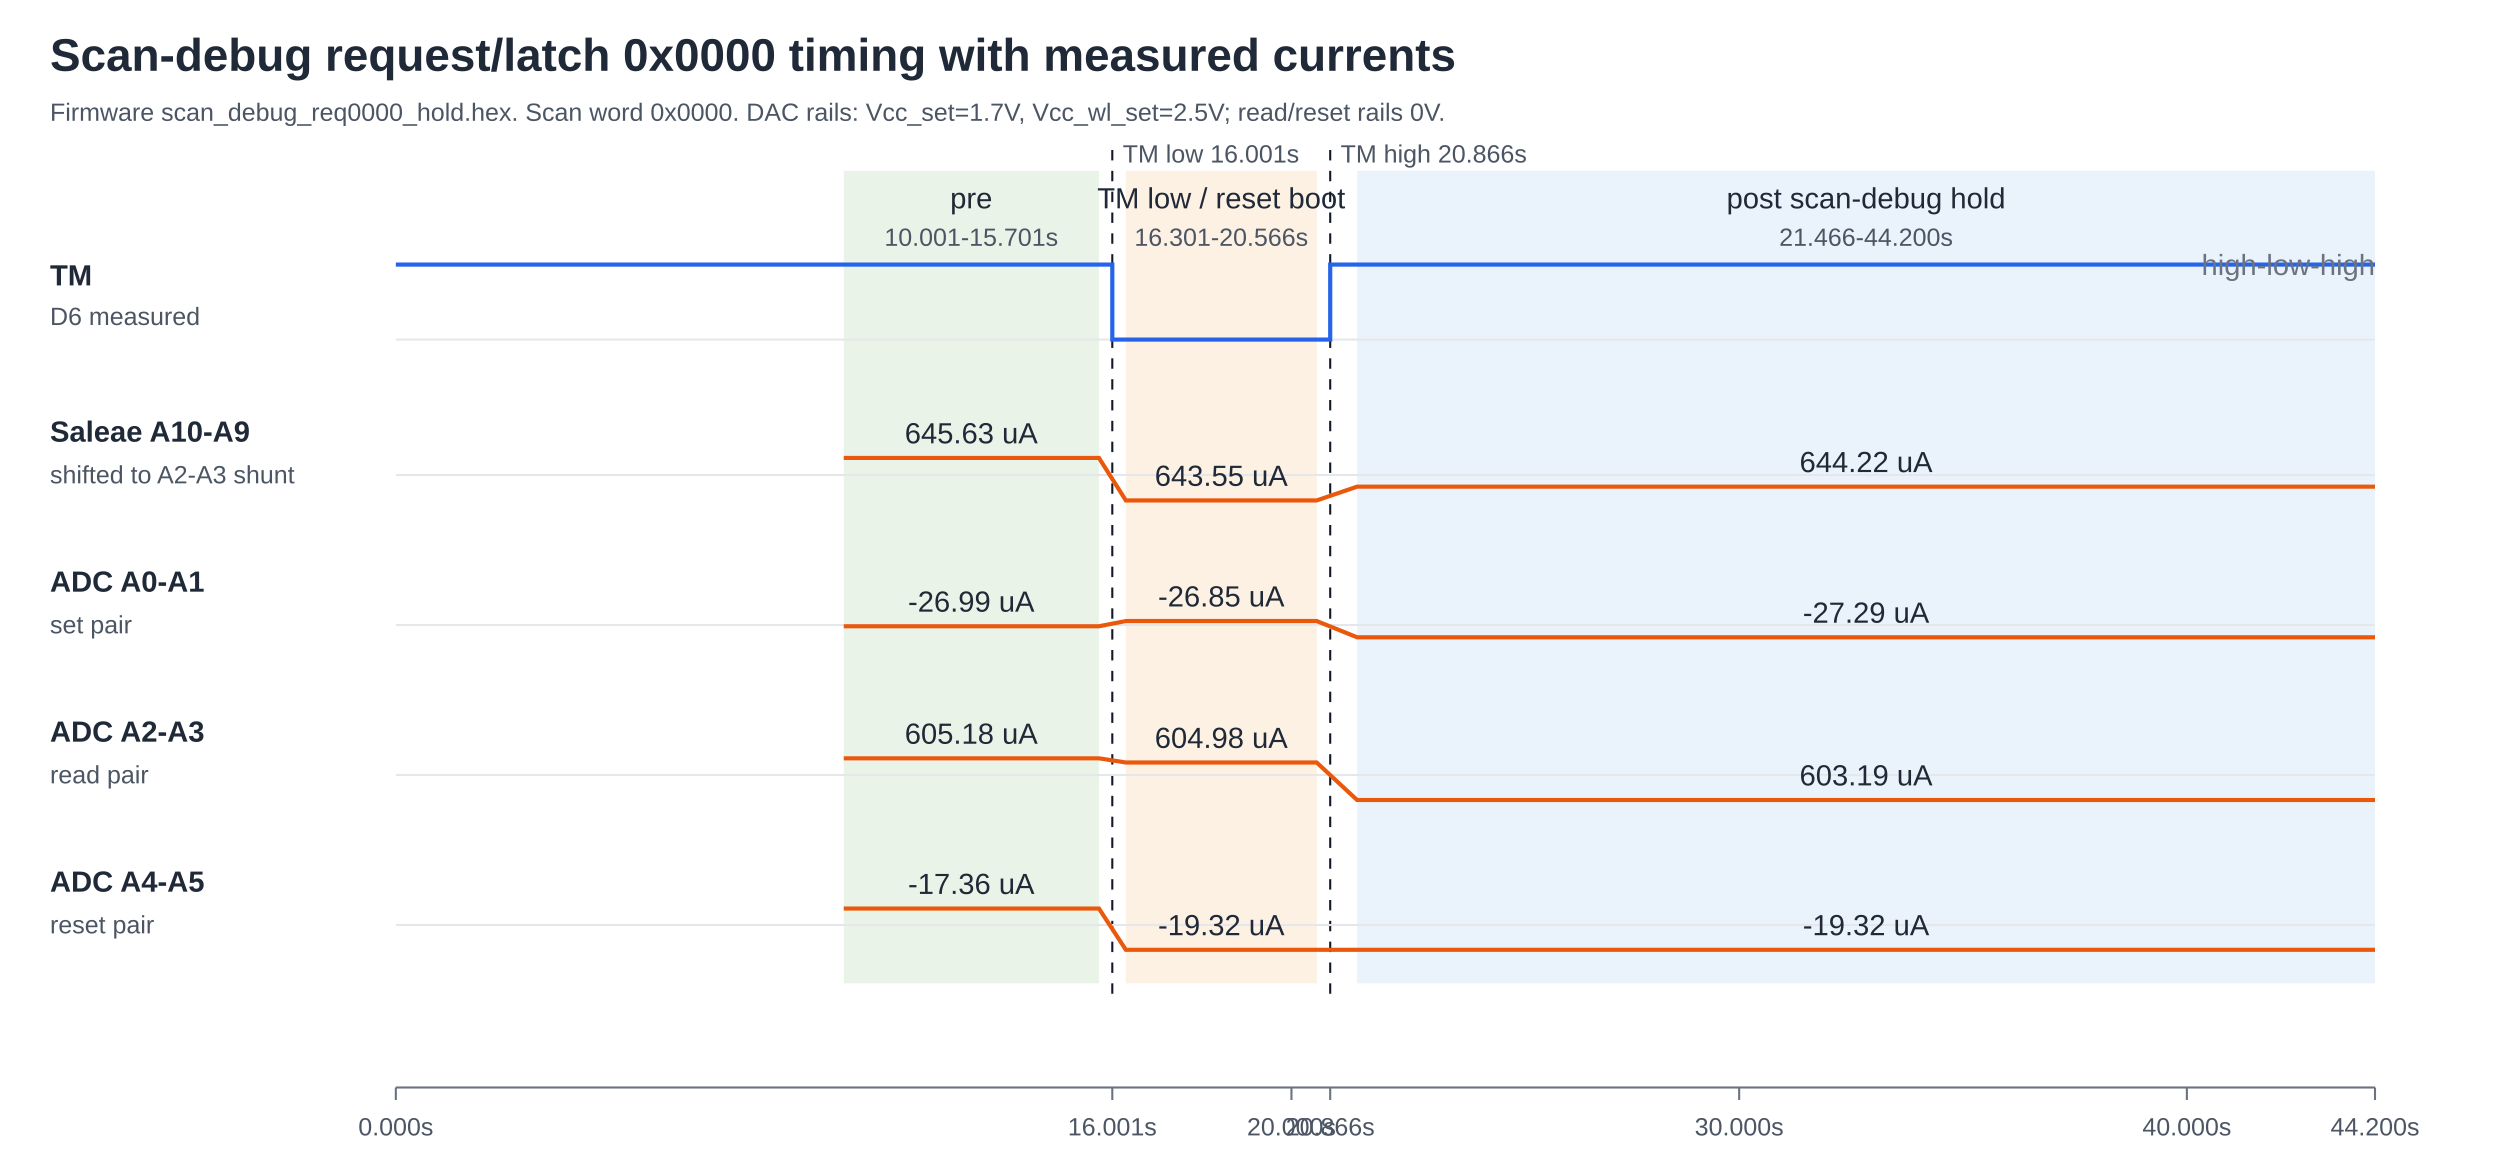
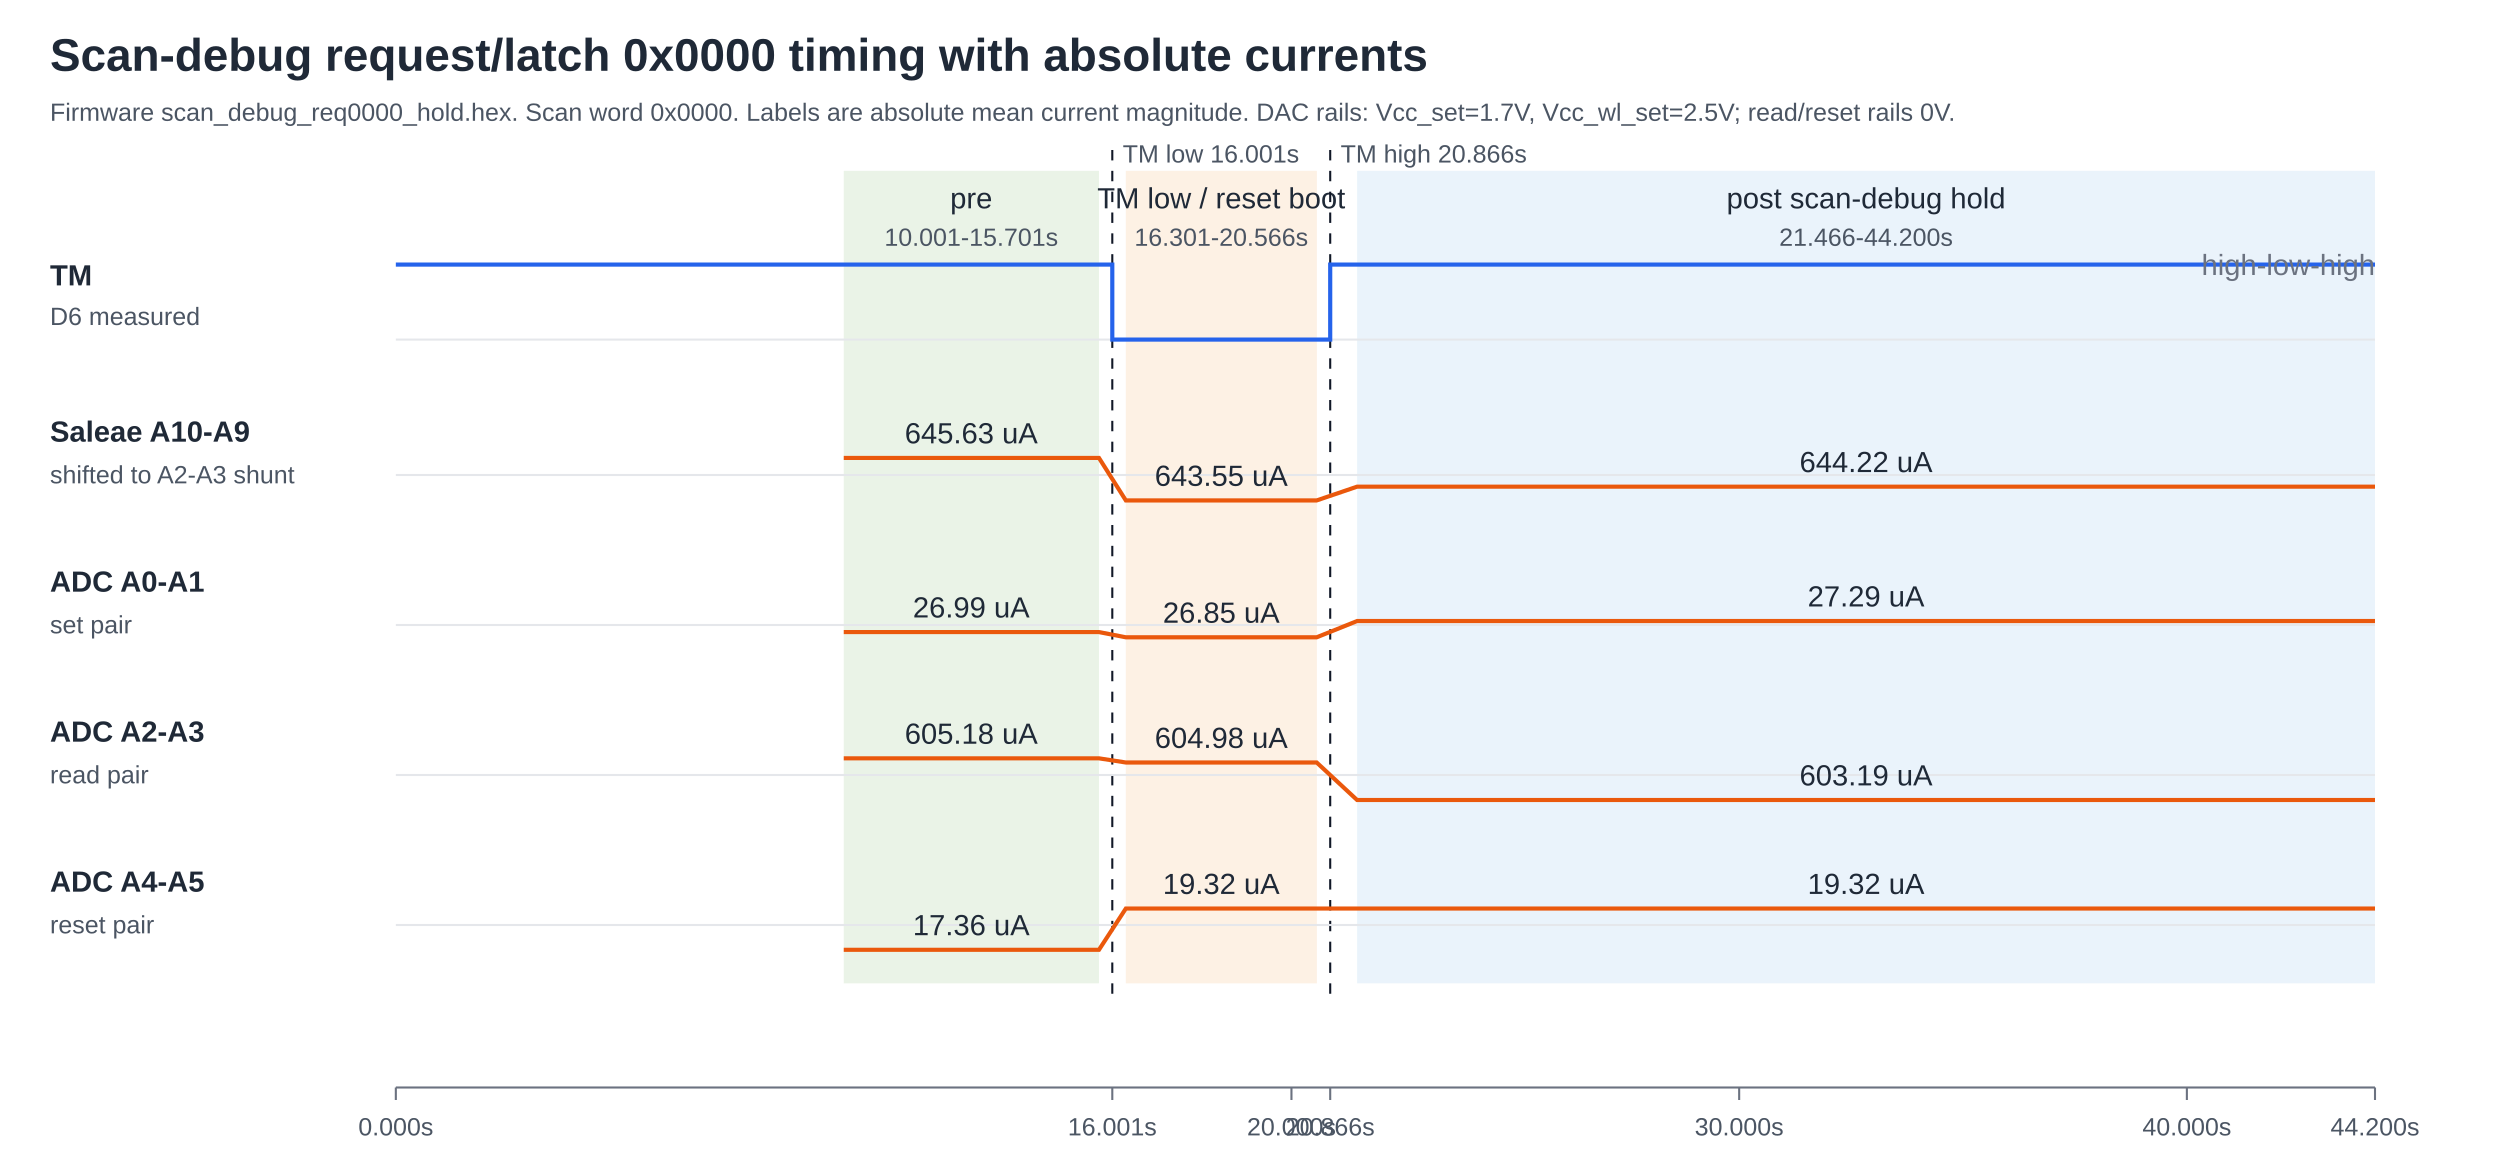
- <svg xmlns="http://www.w3.org/2000/svg" width="1200" height="560" viewBox="0 0 1200 560" role="img" aria-label="Scan-debug request/latch 0x0000 timing with measured currents">
+ <svg xmlns="http://www.w3.org/2000/svg" width="1200" height="560" viewBox="0 0 1200 560" role="img" aria-label="Scan-debug request/latch 0x0000 timing with absolute currents">
  <style>text{font-family:Arial,Helvetica,sans-serif;font-size:14px;fill:#1f2937}.title{font-size:22px;font-weight:700}.small{font-size:12px;fill:#4b5563}.muted{fill:#6b7280}.axis{stroke:#6b7280;stroke-width:1}.edge{stroke:#111827;stroke-dasharray:5 5;stroke-width:1}.lane{stroke:#e5e7eb;stroke-width:1}.tm{fill:none;stroke:#2563eb;stroke-width:2}.cur{fill:none;stroke:#ea580c;stroke-width:2}.phase{opacity:.55}</style>
-   <text x="24" y="34" class="title">Scan-debug request/latch 0x0000 timing with measured currents</text>
-   <text x="24" y="58" class="small">Firmware scan_debug_req0000_hold.hex. Scan word 0x0000. DAC rails: Vcc_set=1.7V, Vcc_wl_set=2.5V; read/reset rails 0V.</text>
+   <text x="24" y="34" class="title">Scan-debug request/latch 0x0000 timing with absolute currents</text>
+   <text x="24" y="58" class="small">Firmware scan_debug_req0000_hold.hex. Scan word 0x0000. Labels are absolute mean current magnitude. DAC rails: Vcc_set=1.7V, Vcc_wl_set=2.5V; read/reset rails 0V.</text>
  <rect class="phase" x="405.0" y="82" width="122.5" height="390" fill="#d9ead3" />
  <text x="466.2" y="100" text-anchor="middle">pre</text>
  <text x="466.2" y="118" text-anchor="middle" class="small">10.001-15.701s</text>
  <rect class="phase" x="540.4" y="82" width="91.7" height="390" fill="#fce5cd" />
  <text x="586.2" y="100" text-anchor="middle">TM low / reset boot</text>
  <text x="586.2" y="118" text-anchor="middle" class="small">16.301-20.566s</text>
  <rect class="phase" x="651.4" y="82" width="488.6" height="390" fill="#d9eaf7" />
  <text x="895.7" y="100" text-anchor="middle">post scan-debug hold</text>
  <text x="895.7" y="118" text-anchor="middle" class="small">21.466-44.200s</text>
  <line class="edge" x1="533.9" y1="72" x2="533.9" y2="482" />
  <text x="538.9" y="78" class="small">TM low 16.001s</text>
  <line class="edge" x1="638.5" y1="72" x2="638.5" y2="482" />
  <text x="643.5" y="78" class="small">TM high 20.866s</text>
  <text x="24" y="137" font-weight="700">TM</text>
  <text x="24" y="156" class="small">D6 measured</text>
  <line class="lane" x1="190" y1="163" x2="1140" y2="163" />
  <polyline class="tm" points="190.0,127 533.9,127 533.9,163 638.5,163 638.5,127 1140.0,127" />
  <text x="1140" y="132" text-anchor="end" class="muted">high-low-high</text>
  <text x="24" y="212" font-weight="700">Saleae A10-A9</text>
  <text x="24" y="232" class="small">shifted to A2-A3 shunt</text>
  <line class="lane" x1="190" y1="228" x2="1140" y2="228" />
  <polyline class="cur" points="405.0,219.8 527.5,219.8 540.4,240.2 632.0,240.2 651.4,233.6 1140.0,233.6" />
  <text x="466.2" y="212.8" text-anchor="middle">645.63 uA</text>
  <text x="586.2" y="233.2" text-anchor="middle">643.55 uA</text>
  <text x="895.7" y="226.6" text-anchor="middle">644.22 uA</text>
  <text x="24" y="284" font-weight="700">ADC A0-A1</text>
  <text x="24" y="304" class="small">set pair</text>
  <line class="lane" x1="190" y1="300" x2="1140" y2="300" />
-   <polyline class="cur" points="405.0,300.6 527.5,300.6 540.4,298.1 632.0,298.1 651.4,305.9 1140.0,305.9" />
-   <text x="466.2" y="293.6" text-anchor="middle">-26.99 uA</text>
-   <text x="586.2" y="291.1" text-anchor="middle">-26.85 uA</text>
-   <text x="895.7" y="298.9" text-anchor="middle">-27.29 uA</text>
+   <polyline class="cur" points="405.0,303.4 527.5,303.4 540.4,305.9 632.0,305.9 651.4,298.1 1140.0,298.1" />
+   <text x="466.2" y="296.4" text-anchor="middle">26.99 uA</text>
+   <text x="586.2" y="298.9" text-anchor="middle">26.85 uA</text>
+   <text x="895.7" y="291.1" text-anchor="middle">27.29 uA</text>
  <text x="24" y="356" font-weight="700">ADC A2-A3</text>
  <text x="24" y="376" class="small">read pair</text>
  <line class="lane" x1="190" y1="372" x2="1140" y2="372" />
  <polyline class="cur" points="405.0,364.0 527.5,364.0 540.4,366.0 632.0,366.0 651.4,384.0 1140.0,384.0" />
  <text x="466.2" y="357.0" text-anchor="middle">605.18 uA</text>
  <text x="586.2" y="359.0" text-anchor="middle">604.98 uA</text>
  <text x="895.7" y="377.0" text-anchor="middle">603.19 uA</text>
  <text x="24" y="428" font-weight="700">ADC A4-A5</text>
  <text x="24" y="448" class="small">reset pair</text>
  <line class="lane" x1="190" y1="444" x2="1140" y2="444" />
-   <polyline class="cur" points="405.0,436.1 527.5,436.1 540.4,455.9 632.0,455.9 651.4,455.9 1140.0,455.9" />
-   <text x="466.2" y="429.1" text-anchor="middle">-17.36 uA</text>
-   <text x="586.2" y="448.9" text-anchor="middle">-19.32 uA</text>
-   <text x="895.7" y="448.9" text-anchor="middle">-19.32 uA</text>
+   <polyline class="cur" points="405.0,455.9 527.5,455.9 540.4,436.1 632.0,436.1 651.4,436.1 1140.0,436.1" />
+   <text x="466.2" y="448.9" text-anchor="middle">17.36 uA</text>
+   <text x="586.2" y="429.1" text-anchor="middle">19.32 uA</text>
+   <text x="895.7" y="429.1" text-anchor="middle">19.32 uA</text>
  <line class="axis" x1="190" y1="522" x2="1140" y2="522" />
  <line class="axis" x1="190.0" y1="522" x2="190.0" y2="528" />
  <text x="190.0" y="545" text-anchor="middle" class="small">0.000s</text>
  <line class="axis" x1="533.9" y1="522" x2="533.9" y2="528" />
  <text x="533.9" y="545" text-anchor="middle" class="small">16.001s</text>
  <line class="axis" x1="638.5" y1="522" x2="638.5" y2="528" />
  <text x="638.5" y="545" text-anchor="middle" class="small">20.866s</text>
  <line class="axis" x1="619.9" y1="522" x2="619.9" y2="528" />
  <text x="619.9" y="545" text-anchor="middle" class="small">20.000s</text>
  <line class="axis" x1="834.8" y1="522" x2="834.8" y2="528" />
  <text x="834.8" y="545" text-anchor="middle" class="small">30.000s</text>
  <line class="axis" x1="1049.7" y1="522" x2="1049.7" y2="528" />
  <text x="1049.7" y="545" text-anchor="middle" class="small">40.000s</text>
  <line class="axis" x1="1140.0" y1="522" x2="1140.0" y2="528" />
  <text x="1140.0" y="545" text-anchor="middle" class="small">44.200s</text>
</svg>
